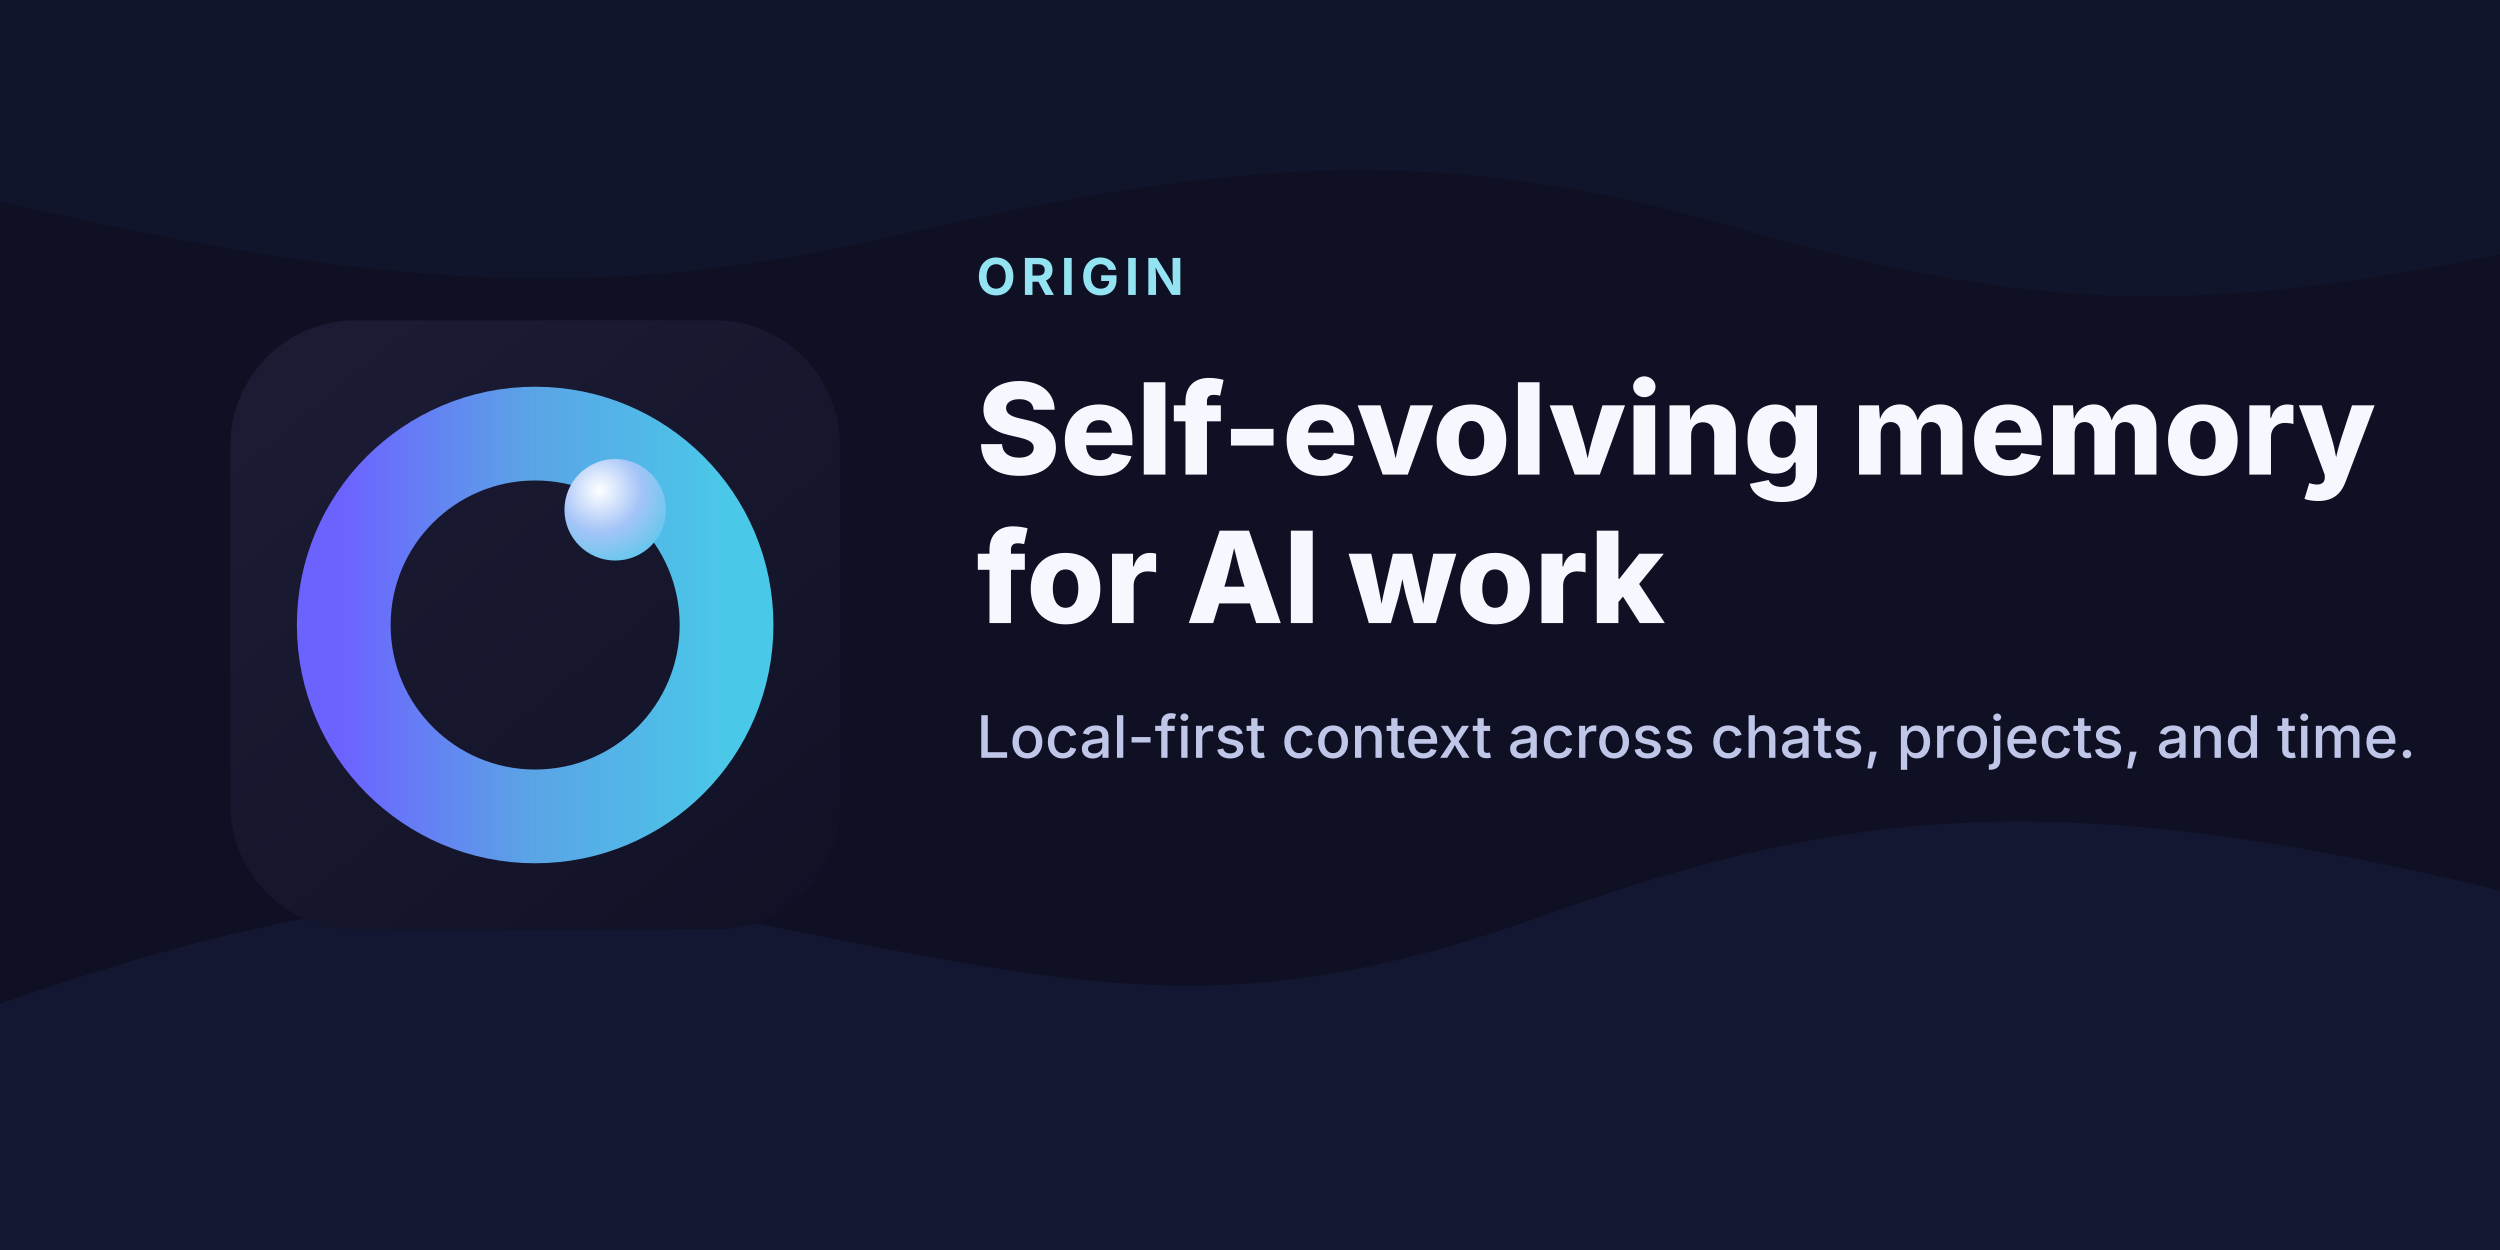
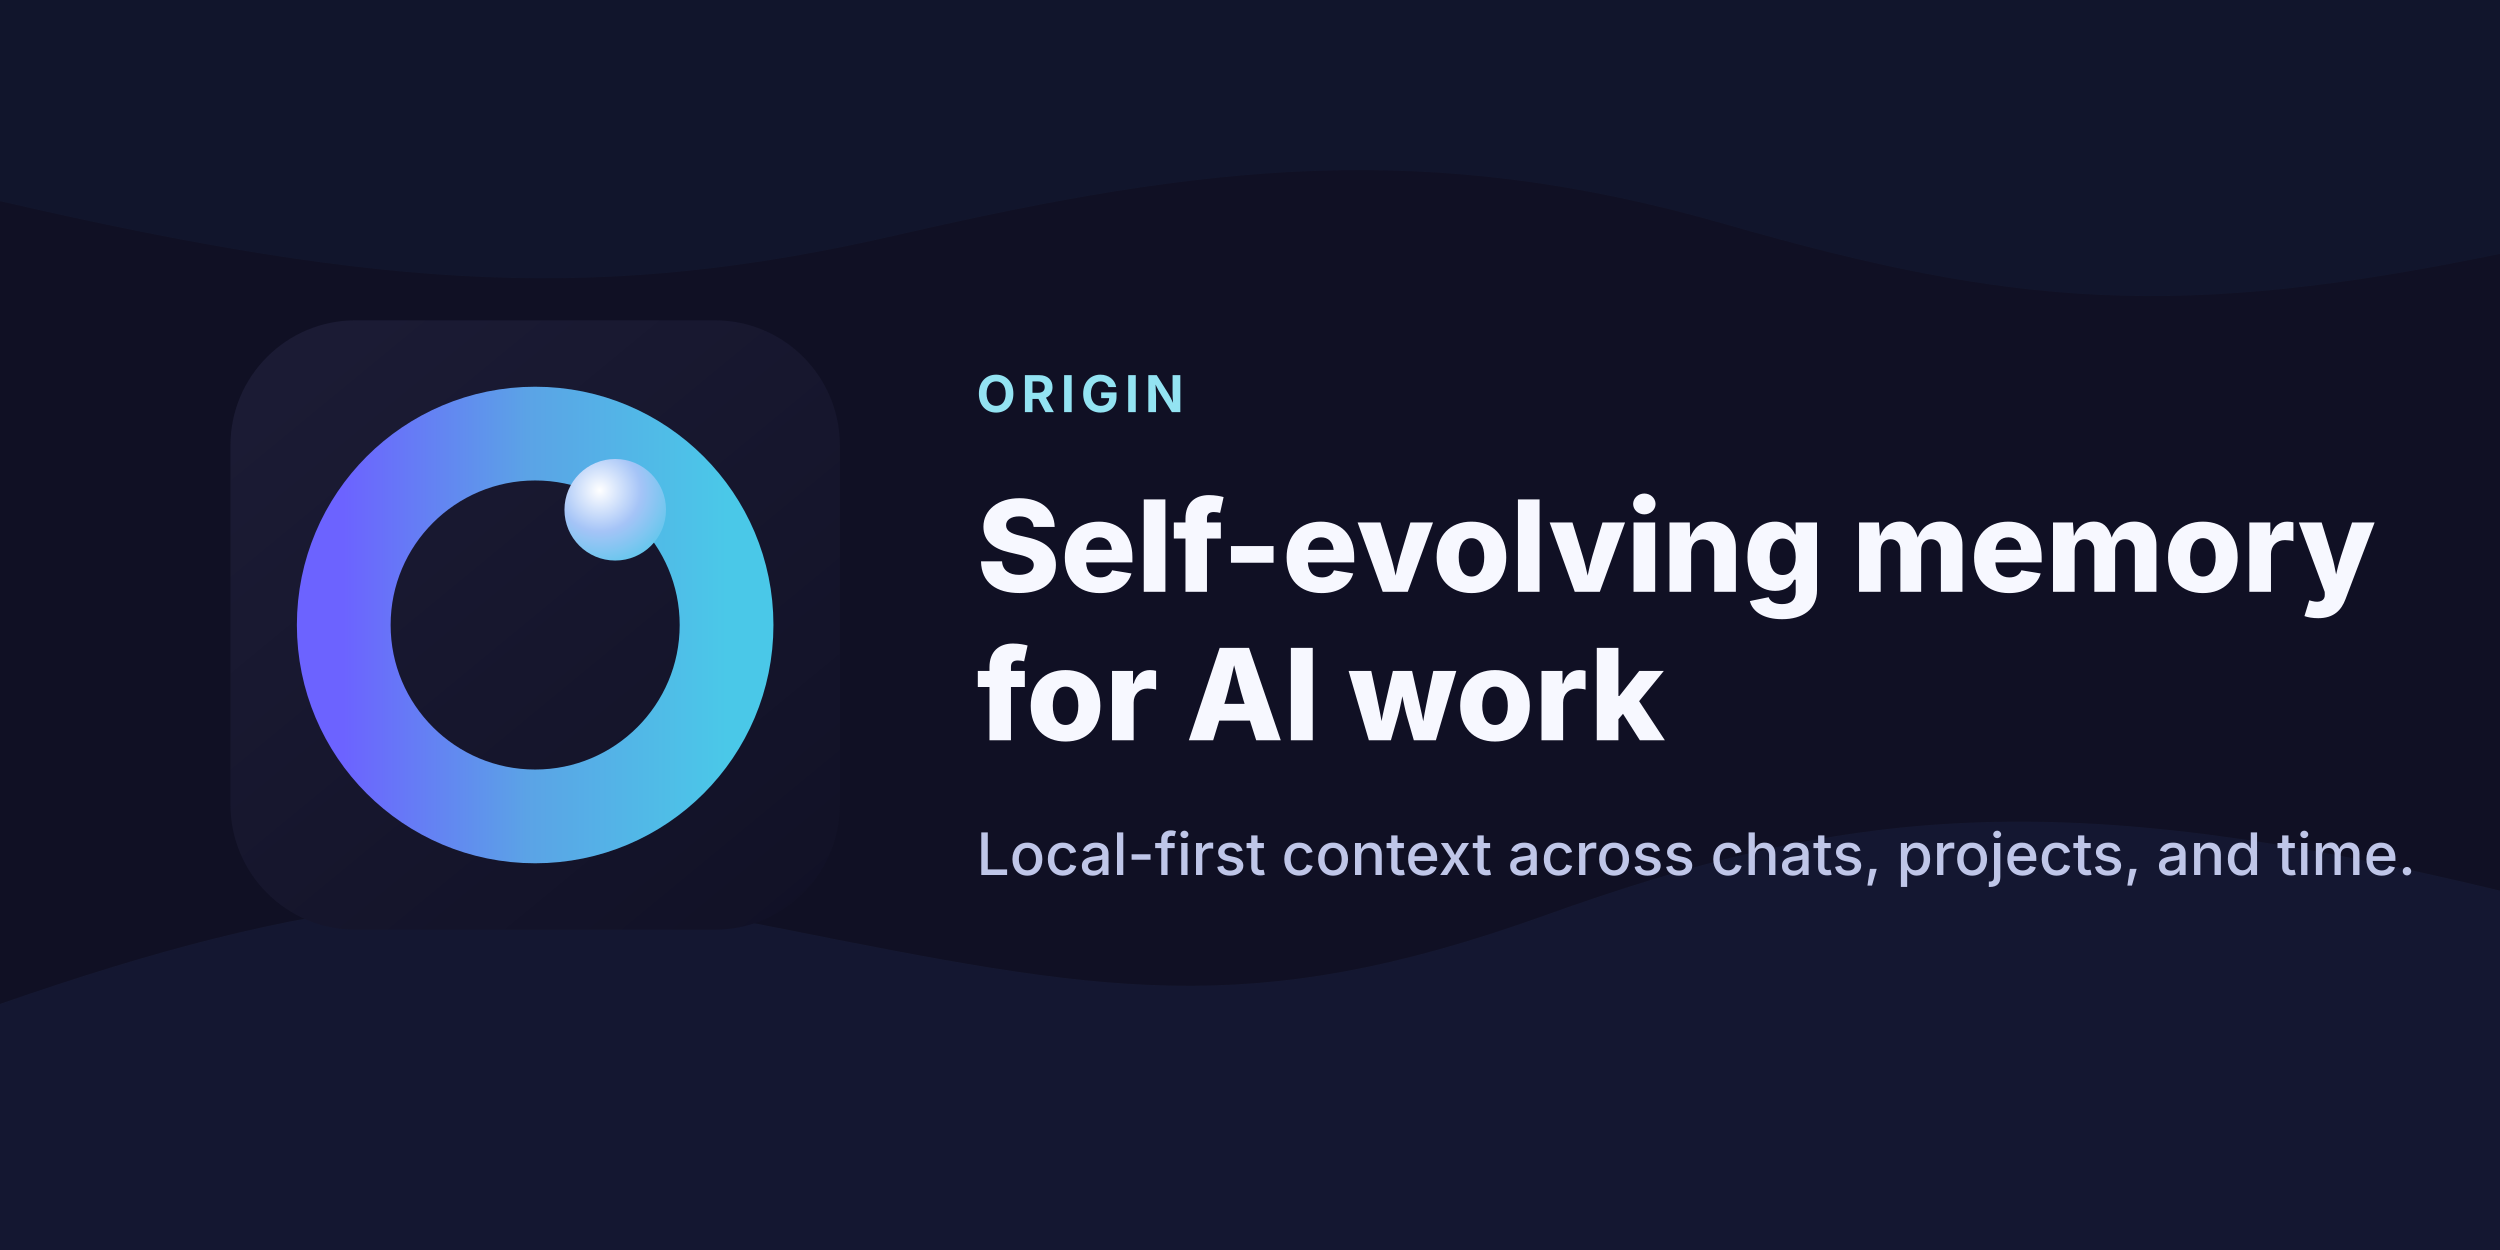
<svg xmlns="http://www.w3.org/2000/svg" width="1280" height="640" viewBox="0 0 1280 640" fill="none" role="img" aria-labelledby="title desc">
  <rect width="1280" height="640" fill="#101024" />
  <g opacity="0.22">
    <path d="M0 514C161 458 258 447 398 475C564 508 639 523 790 469C943 414 1053 401 1280 456V640H0V514Z" fill="#26345F" />
    <path d="M0 103C199 149 310 155 461 120C618 84 731 71 884 115C1030 157 1116 164 1280 130V0H0V103Z" fill="#172A4A" />
  </g>
  <g transform="translate(118 164)">
    <rect width="312" height="312" rx="64" fill="url(#tile)" />
    <circle cx="156" cy="156" r="98" stroke="url(#ring)" stroke-width="48" />
    <circle cx="197" cy="97" r="26" fill="url(#orb)" />
  </g>
-   <g transform="translate(500 151)">
+   <g transform="translate(500 211)">
    <text x="0" y="0" fill="#93E3F2" font-family="Inter, ui-sans-serif, system-ui, -apple-system, BlinkMacSystemFont, 'Segoe UI', sans-serif" font-size="26" font-weight="700" letter-spacing="3">
      ORIGIN
    </text>
    <text x="0" y="92" fill="#F7F8FF" font-family="Inter, ui-sans-serif, system-ui, -apple-system, BlinkMacSystemFont, 'Segoe UI', sans-serif" font-size="65" font-weight="760">
      Self-evolving memory
    </text>
    <text x="0" y="168" fill="#F7F8FF" font-family="Inter, ui-sans-serif, system-ui, -apple-system, BlinkMacSystemFont, 'Segoe UI', sans-serif" font-size="65" font-weight="760">
      for AI work
    </text>
    <text x="0" y="237" fill="#BFC6E8" font-family="Inter, ui-sans-serif, system-ui, -apple-system, BlinkMacSystemFont, 'Segoe UI', sans-serif" font-size="30" font-weight="500">
      Local-first context across chats, projects, and time.
    </text>
  </g>
  <defs>
    <linearGradient id="tile" x1="48" y1="18" x2="290" y2="312" gradientUnits="userSpaceOnUse">
      <stop stop-color="#1B1B34" />
      <stop offset="1" stop-color="#111126" />
    </linearGradient>
    <linearGradient id="ring" x1="58" y1="156" x2="254" y2="156" gradientUnits="userSpaceOnUse">
      <stop stop-color="#6C63FF" />
      <stop offset="0.48" stop-color="#5BA3E6" />
      <stop offset="1" stop-color="#4AC8E8" />
    </linearGradient>
    <radialGradient id="orb" cx="0" cy="0" r="1" gradientUnits="userSpaceOnUse" gradientTransform="translate(189 87) rotate(52) scale(47)">
      <stop stop-color="#FFFFFF" />
      <stop offset="0.45" stop-color="#A5C4F7" />
      <stop offset="1" stop-color="#4AC8E8" />
    </radialGradient>
  </defs>
</svg>
